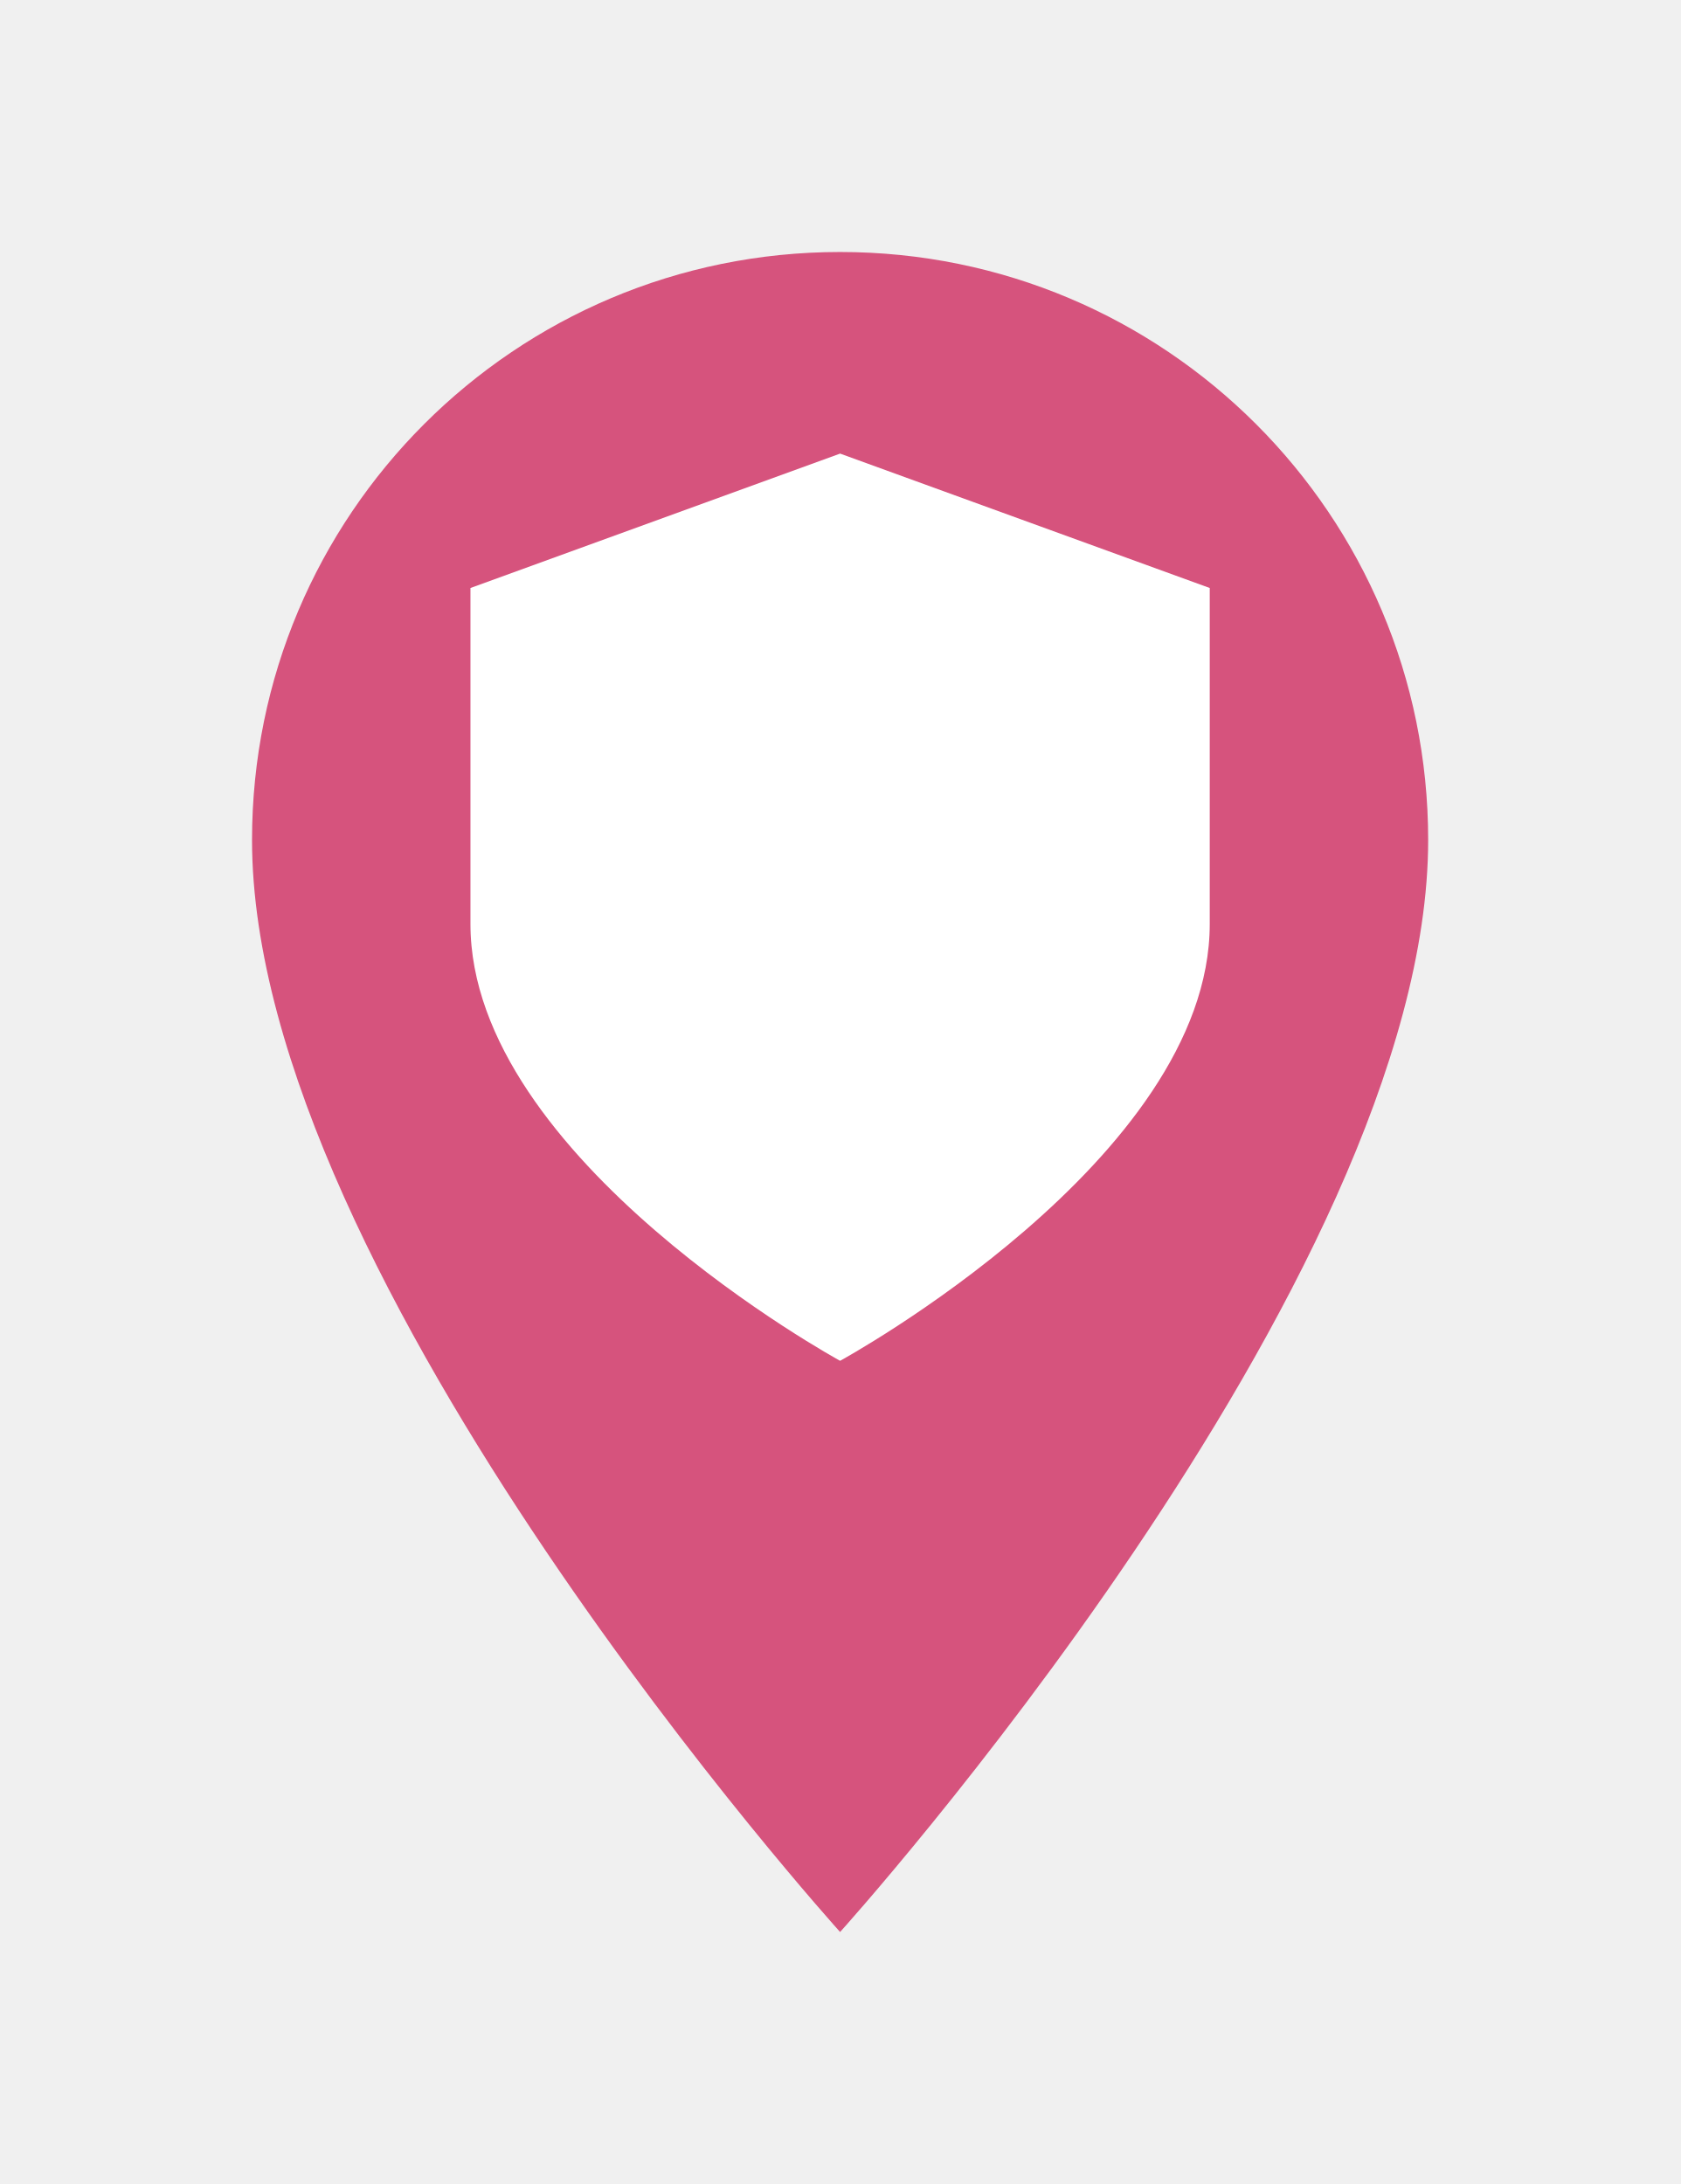
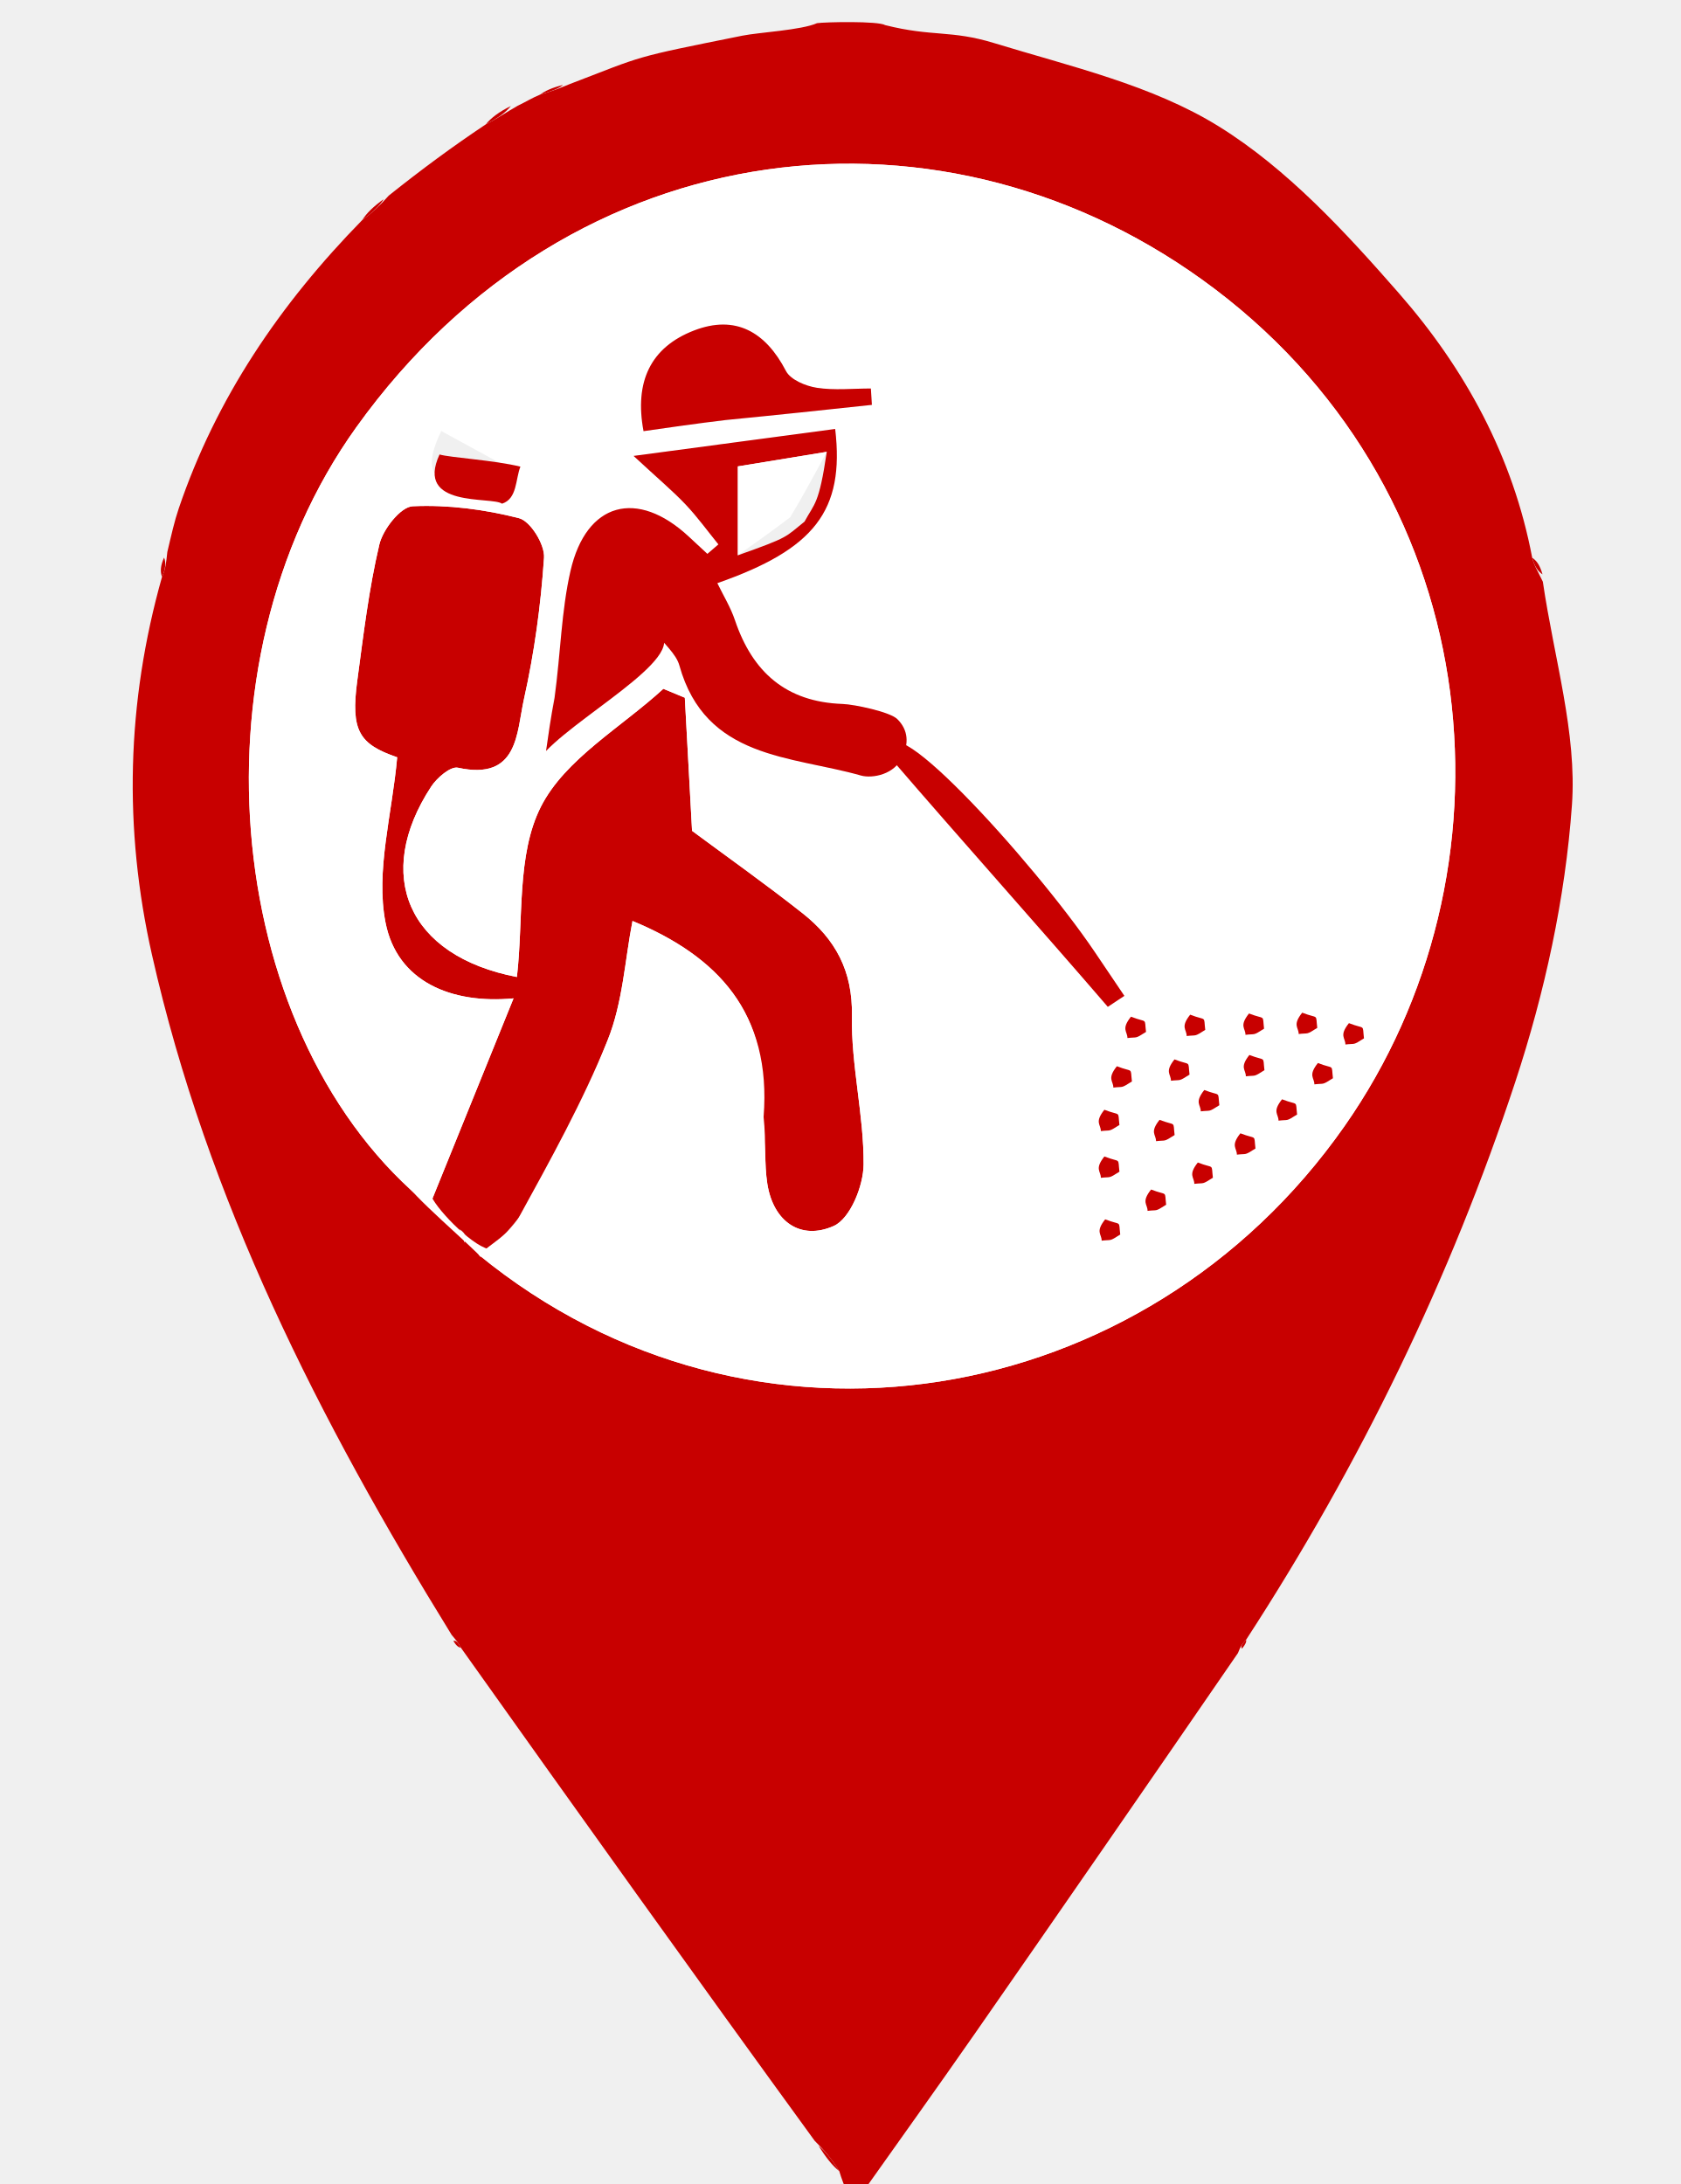
- <svg xmlns="http://www.w3.org/2000/svg" viewBox="290 25 100 130">
-   <g transform="translate(280,30) scale(5)">
-     <path d="M12 2C8.13 2 5 5.13 5 9c0 5.25 7 13 7 13s7-7.75 7-13c0-3.87-3.13-7-7-7z" fill="#D6537D" />
-   </g>
-   <path d="M340,52 L362,60 L362,80 C362,94 340,106 340,106 C340,106 318,94 318,80 L318,60 Z" fill="#ffffff" />
+ <svg xmlns="http://www.w3.org/2000/svg" version="1.1" id="Layer_1" x="0px" y="0px" width="160" viewBox="0 0 160 208" enable-background="new 0 0 160 208" height="208">
+   <path fill="#C80000" opacity="1" stroke="none" d="M 82 209 C 81.556 209 81.111 209 80.621 208.745 C 80.365 208.027 80.156 207.565 79.92 206.773 C 79.223 205.64 78.554 204.837 77.582 203.889 C 66.176 188.202 55.07 172.661 43.876 156.908 C 43.635 156.426 43.429 156.204 43.014 155.712 C 30.378 135.236 19.739 114.264 14.472 90.936 C 11.757 78.91 12.043 66.922 15.429 54.94 C 15.758 54.239 15.824 53.596 15.935 52.567 C 16.324 50.927 16.605 49.652 17.022 48.424 C 20.584 37.924 26.639 28.98 34.51 20.941 C 35.488 20.238 36.167 19.583 37.023 18.626 C 40.119 16.158 43.039 13.992 46.263 11.842 C 47.364 11.288 48.161 10.72 49.28 10.083 C 50.122 9.676 50.64 9.339 51.463 8.996 C 52.494 8.711 53.221 8.432 54.287 7.994 C 61.483 5.237 60.027 5.542 70.696 3.397 C 72.272 3.08 76.317 2.872 77.808 2.205 C 78.581 2.095 83.628 1.986 84.298 2.394 C 88.825 3.531 90.523 2.835 94.66 4.101 C 101.949 6.333 109.713 8.101 116.055 12.034 C 122.583 16.082 128.107 22.086 133.242 27.959 C 139.504 35.122 144.079 43.459 145.908 53.123 C 146.082 53.861 146.458 54.43 146.92 55.4 C 148.001 62.768 150.18 69.819 149.691 76.679 C 149.059 85.564 147.092 94.558 144.295 103.042 C 138.124 121.754 129.543 139.435 118.657 156.178 C 118.273 156.557 118.124 156.822 117.889 157.43 C 109.439 169.725 101.15 181.72 92.824 193.69 C 89.255 198.821 85.61 203.898 82 209 M 72.485 105.987 C 73.49 96.505 68.332 91.061 60.232 87.71 C 59.515 91.351 59.317 95.479 57.852 99.094 C 55.489 104.927 53.266 111.052 49.369 116.016 C 47.245 118.722 46.833 118.398 45.592 119.509 C 71.698 140.854 109.003 134.42 128.031 107.257 C 144.882 83.202 142.093 47.547 115.717 27.552 C 90.302 8.285 54.481 12.043 33.947 40.666 C 17.527 63.556 21.557 99.255 40.897 114.852 C 43.46 108.524 46.129 101.933 48.903 95.083 C 43.006 95.64 37.815 93.501 36.711 87.857 C 35.753 82.959 37.338 77.563 37.823 72.122 C 34.214 70.876 33.376 69.623 34.022 64.823 C 34.606 60.483 35.121 56.111 36.123 51.861 C 36.464 50.413 38.148 48.268 39.3 48.215 C 42.667 48.06 46.149 48.511 49.425 49.352 C 50.515 49.631 51.89 51.861 51.806 53.111 C 51.504 57.623 50.887 62.153 49.898 66.567 C 49.182 69.765 49.392 74.376 43.605 73.116 C 42.904 72.963 41.607 74.076 41.06 74.913 C 35.565 83.303 38.772 91.034 49.223 93.048 C 49.863 87.55 49.179 81.426 51.508 76.831 C 53.812 72.285 59.158 69.281 63.17 65.601 C 63.851 65.884 64.532 66.167 65.214 66.449 C 65.44 70.613 65.666 74.777 65.903 79.128 C 69.167 81.551 72.874 84.173 76.433 86.983 C 79.533 89.432 81.209 92.45 81.127 96.742 C 81.037 101.455 82.271 106.189 82.237 110.909 C 82.223 112.941 80.959 116.056 79.401 116.755 C 76.256 118.165 73.644 116.359 73.072 112.755 C 72.763 110.802 72.971 108.766 72.485 105.987 M 43.778 117.08 C 43.934 117.501 44.09 117.923 44.246 118.345 C 44.354 117.939 44.462 117.533 43.778 117.08 Z" />
+   <path fill="#FFFFFF" opacity="1" stroke="none" d="M 72.715 106.377 C 72.971 108.766 72.763 110.802 73.072 112.755 C 73.644 116.359 76.256 118.165 79.401 116.755 C 80.959 116.056 82.223 112.941 82.237 110.909 C 82.271 106.189 81.037 101.455 81.127 96.742 C 81.209 92.45 79.533 89.432 76.433 86.983 C 72.874 84.173 69.167 81.551 65.903 79.128 C 65.666 74.777 65.44 70.613 65.214 66.449 C 64.532 66.167 63.851 65.884 63.17 65.601 C 59.158 69.281 53.812 72.285 51.508 76.831 C 49.179 81.426 49.863 87.55 49.223 93.048 C 38.772 91.034 35.565 83.303 41.06 74.913 C 41.607 74.076 42.904 72.963 43.605 73.116 C 49.392 74.376 49.182 69.765 49.898 66.567 C 50.887 62.153 51.504 57.623 51.806 53.111 C 51.89 51.861 50.515 49.631 49.425 49.352 C 46.149 48.511 42.667 48.06 39.3 48.215 C 38.148 48.268 36.464 50.413 36.123 51.861 C 35.121 56.111 34.606 60.483 34.022 64.823 C 33.376 69.623 34.214 70.876 37.823 72.122 C 37.338 77.563 35.753 82.959 36.711 87.857 C 37.815 93.501 43.006 95.64 48.903 95.083 C 46.129 101.933 43.46 108.524 40.897 114.852 C 21.557 99.255 17.527 63.556 33.947 40.666 C 54.481 12.043 90.302 8.285 115.717 27.552 C 142.093 47.547 144.882 83.202 128.031 107.257 C 109.003 134.42 71.698 140.854 45.592 119.509 C 46.833 118.398 48.573 117.466 49.369 116.016 C 52.405 110.483 55.489 104.927 57.852 99.094 C 59.317 95.479 59.515 91.351 60.232 87.71 C 68.332 91.061 73.49 96.505 72.715 106.377 M 52.66 66.851 C 52.44 68.407 52.22 69.964 51.999 71.52 C 55.786 67.596 62.724 63.13 62.055 59.785 C 63.229 61.339 64.38 62.243 64.697 63.38 C 67.19 72.311 75.332 71.964 81.994 73.861 C 83.054 74.163 84.624 72.669 85.959 72.005 C 85.129 70.67 84.491 69.14 83.401 68.07 C 82.688 67.37 81.329 67.083 80.244 67.045 C 74.848 66.857 71.652 64.006 69.983 59.057 C 69.571 57.835 68.877 56.707 68.305 55.54 C 77.538 52.31 80.445 48.658 79.531 40.854 C 73.691 41.635 67.859 42.415 60.333 43.421 C 62.706 45.62 64.074 46.765 65.292 48.051 C 66.416 49.238 67.379 50.576 68.412 51.847 C 68.062 52.148 67.712 52.449 67.362 52.75 C 66.77 52.199 66.177 51.648 65.584 51.098 C 60.67 46.539 55.829 47.819 54.328 54.371 C 53.457 58.169 53.394 62.152 52.66 66.851 M 69.572 40 C 74.057 39.52 78.542 39.04 83.027 38.559 C 82.995 38.039 82.963 37.52 82.932 37 C 81.209 37 79.456 37.192 77.774 36.93 C 76.715 36.764 75.279 36.168 74.845 35.333 C 72.903 31.595 70.033 29.955 66.093 31.475 C 61.949 33.074 60.4 36.355 61.282 41.062 C 63.927 40.681 66.291 40.341 69.572 40 M 104.044 90.372 C 98.404 82.002 89.538 73.342 86.574 73.894 C 92.993 81.356 99.244 88.622 105.494 95.889 C 106.019 95.54 106.545 95.192 107.07 94.844 C 106.2 93.55 105.331 92.257 104.044 90.372 M 45.714 46.945 C 46.807 46.25 47.9 45.555 48.993 44.86 C 46.676 43.594 44.36 42.328 42.02 41.049 C 39.394 46.515 43.142 45.673 45.714 46.945 Z" />
+   <path fill="#C80000" opacity="1" stroke="none" d=" M15.429,54.94 C15.231,54.415 15.296,53.832 15.625,53.102 C15.824,53.596 15.758,54.239 15.429,54.94 z" />
+   <path fill="#C80000" opacity="1" stroke="none" d=" M145.908,53.123 C146.387,53.435 146.665,53.918 146.888,54.699 C146.458,54.43 146.082,53.861 145.908,53.123 z" />
+   <path fill="#C80000" opacity="1" stroke="none" d=" M34.51,20.941 C34.889,20.324 35.567,19.659 36.545,18.961 C36.167,19.583 35.488,20.238 34.51,20.941 z" />
+   <path fill="#C80000" opacity="1" stroke="none" d=" M46.263,11.842 C46.75,11.233 47.541,10.64 48.645,10.099 C48.161,10.72 47.364,11.288 46.263,11.842 z" />
+   <path fill="#C80000" opacity="1" stroke="none" d=" M79.92,206.773 C79.299,206.294 78.652,205.485 77.944,204.355 C78.554,204.837 79.223,205.64 79.92,206.773 z" />
+   <path fill="#C80000" opacity="1" stroke="none" d=" M51.463,8.996 C51.868,8.675 52.577,8.348 53.617,8.087 C53.221,8.432 52.494,8.711 51.463,8.996 z" />
+   <path fill="#FFFFFF" opacity="1" stroke="none" d="M 38.742 112.636 C 38.702 112.43 40.883 113.493 41.093 113.964 C 41.7 115.324 45.285 119.012 46.868 119.01 C 47.286 119.01 45.978 119.593 45.743 119.697 C 45.587 119.275 38.453 113.203 38.742 112.636 Z" />
+   <path fill="#C80000" opacity="1" stroke="none" d=" M43.876,156.908 C43.7,156.924 43.435,156.729 43.171,156.282 C43.429,156.204 43.635,156.426 43.876,156.908 z" />
+   <path fill="#C80000" opacity="1" stroke="none" d=" M118.657,156.178 C118.72,156.324 118.609,156.619 118.267,157.018 C118.124,156.822 118.273,156.557 118.657,156.178 z" />
+   <path fill="#C80000" opacity="1" stroke="none" d="M 52.814 66.451 C 53.394 62.152 53.457 58.169 54.328 54.371 C 55.829 47.819 60.67 46.539 65.584 51.098 C 66.177 51.648 66.77 52.199 67.362 52.75 C 67.712 52.449 68.062 52.148 68.412 51.847 C 67.379 50.576 66.416 49.238 65.292 48.051 C 64.074 46.765 62.706 45.62 60.333 43.421 C 67.859 42.415 73.691 41.635 79.531 40.854 C 80.445 48.658 77.538 52.31 68.309 55.538 C 68.877 56.707 69.571 57.835 69.983 59.057 C 71.652 64.006 74.848 66.857 80.244 67.045 C 81.329 67.083 84.734 67.785 85.447 68.485 C 86.537 69.555 86.511 70.864 85.959 72.005 C 85.26 73.775 83.054 74.163 81.994 73.861 C 75.332 71.964 67.19 72.311 64.697 63.38 C 64.38 62.243 63.229 61.339 62.055 59.785 C 66.871 61.748 55.786 67.596 51.999 71.52 C 52.22 69.964 52.44 68.407 52.814 66.451 M 76.613 49.678 C 77.574 47.895 77.989 48.077 78.731 43.032 C 74.978 43.647 72.54 44.046 70.264 44.419 C 70.264 47.061 70.264 49.44 70.264 52.885 C 75.236 51.121 74.722 51.186 76.613 49.678 Z" />
+   <path fill="#C80000" opacity="1" stroke="none" d=" M69.113,40 C66.291,40.341 63.927,40.681 61.282,41.062 C60.4,36.355 61.949,33.074 66.093,31.475 C70.033,29.955 72.903,31.595 74.845,35.333 C75.279,36.168 76.715,36.764 77.774,36.93 C79.456,37.192 81.209,37 82.932,37 C82.963,37.52 82.995,38.039 83.027,38.559 C78.542,39.04 74.057,39.52 69.113,40 z" />
+   <path fill="#C80000" opacity="1" stroke="none" d="M 104.253 90.668 C 105.331 92.257 106.2 93.55 107.07 94.844 C 106.545 95.192 106.019 95.54 105.494 95.889 C 99.244 88.622 91.334 79.78 84.915 72.318 C 83.206 65.351 98.404 82.002 104.253 90.668 Z" />
+   <path fill="#C80000" opacity="1" stroke="none" d="M 47.805 47.971 C 46.834 47.256 39.483 48.424 41.855 43.286 C 42.885 43.583 47.093 43.831 49.556 44.442 C 49.081 45.646 49.262 47.506 47.805 47.971 Z" />
+   <path fill="#FFFFFF" opacity="1" stroke="none" d=" M75.246,49.265 C73.63,50.495 72.289,51.448 70.264,52.885 C70.264,49.44 70.264,47.061 70.264,44.419 C72.54,44.046 74.978,43.647 78.731,43.032 C77.443,45.421 76.482,47.204 75.246,49.265 z" />
+   <path fill="#C80000" opacity="1" stroke="none" d="M 117.785 109.966 C 117.786 109.321 117.16 109.143 118.12 107.934 C 119.731 108.561 119.386 107.963 119.554 109.383 C 118.461 110.078 118.782 109.847 117.785 109.966 Z" style="stroke-width: 1px;" />
+   <path fill="#C80000" opacity="1" stroke="none" d="M 121.75 106.727 C 121.751 106.082 121.125 105.904 122.085 104.695 C 123.696 105.322 123.351 104.724 123.519 106.144 C 122.426 106.839 122.747 106.608 121.75 106.727 Z" style="stroke-width: 1px;" />
+   <path fill="#C80000" opacity="1" stroke="none" d="M 110.086 108.682 C 110.087 108.037 109.461 107.859 110.421 106.65 C 112.032 107.277 111.687 106.679 111.855 108.099 C 110.762 108.794 111.083 108.563 110.086 108.682 Z" style="stroke-width: 1px;" />
+   <path fill="#C80000" opacity="1" stroke="none" d="M 123.67 98.477 C 123.671 97.832 123.045 97.654 124.005 96.445 C 125.616 97.072 125.271 96.474 125.439 97.894 C 124.346 98.589 124.667 98.358 123.67 98.477 Z" style="stroke-width: 1px;" />
+   <path fill="#C80000" opacity="1" stroke="none" d="M 109.28 115.32 C 109.281 114.675 108.655 114.497 109.615 113.288 C 111.226 113.915 110.881 113.317 111.049 114.737 C 109.956 115.432 110.277 115.201 109.28 115.32 Z" style="stroke-width: 1px;" />
+   <path fill="#C80000" opacity="1" stroke="none" d="M 118.64 102.506 C 118.641 101.861 118.015 101.683 118.975 100.474 C 120.586 101.101 120.241 100.503 120.409 101.923 C 119.316 102.618 119.637 102.387 118.64 102.506 Z" style="stroke-width: 1px;" />
+   <path fill="#C80000" opacity="1" stroke="none" d="M 118.604 98.554 C 118.605 97.909 117.979 97.731 118.939 96.522 C 120.55 97.149 120.205 96.551 120.373 97.971 C 119.28 98.666 119.601 98.435 118.604 98.554 Z" style="stroke-width: 1px;" />
+   <path fill="#C80000" opacity="1" stroke="none" d="M 106.021 103.579 C 106.022 102.934 105.396 102.756 106.356 101.547 C 107.967 102.174 107.622 101.576 107.79 102.996 C 106.697 103.691 107.018 103.46 106.021 103.579 Z" style="stroke-width: 1px;" />
+   <path fill="#C80000" opacity="1" stroke="none" d="M 113.003 98.668 C 113.004 98.023 112.378 97.845 113.338 96.636 C 114.949 97.263 114.604 96.665 114.772 98.085 C 113.679 98.78 114 98.549 113.003 98.668 Z" style="stroke-width: 1px;" />
+   <path fill="#C80000" opacity="1" stroke="none" d="M 111.507 102.927 C 111.508 102.282 110.882 102.104 111.842 100.895 C 113.453 101.522 113.108 100.924 113.276 102.344 C 112.183 103.039 112.504 102.808 111.507 102.927 Z" style="stroke-width: 1px;" />
+   <path fill="#C80000" opacity="1" stroke="none" d="M 107.363 98.861 C 107.364 98.216 106.738 98.038 107.698 96.829 C 109.309 97.456 108.964 96.858 109.132 98.278 C 108.039 98.973 108.36 98.742 107.363 98.861 Z" style="stroke-width: 1px;" />
+   <path fill="#C80000" opacity="1" stroke="none" d="M 114.346 105.843 C 114.347 105.198 113.721 105.02 114.681 103.811 C 116.292 104.438 115.947 103.84 116.115 105.26 C 115.022 105.955 115.343 105.724 114.346 105.843 Z" style="stroke-width: 1px;" />
+   <path fill="#C80000" opacity="1" stroke="none" d="M 113.731 112.748 C 113.732 112.103 113.106 111.925 114.066 110.716 C 115.677 111.343 115.332 110.745 115.5 112.165 C 114.407 112.86 114.728 112.629 113.731 112.748 Z" style="stroke-width: 1px;" />
+   <path fill="#C80000" opacity="1" stroke="none" d="M 104.908 118.159 C 104.909 117.514 104.283 117.336 105.243 116.127 C 106.854 116.754 106.509 116.156 106.677 117.576 C 105.584 118.271 105.905 118.04 104.908 118.159 Z" style="stroke-width: 1px;" />
+   <path fill="#C80000" opacity="1" stroke="none" d="M 125.164 103.272 C 125.165 102.627 124.539 102.449 125.499 101.24 C 127.11 101.867 126.765 101.269 126.933 102.689 C 125.84 103.384 126.161 103.153 125.164 103.272 Z" style="stroke-width: 1px;" />
+   <path fill="#C80000" opacity="1" stroke="none" d="M 104.832 112.173 C 104.833 111.528 104.207 111.35 105.167 110.141 C 106.778 110.768 106.433 110.17 106.601 111.59 C 105.508 112.285 105.829 112.054 104.832 112.173 Z" style="stroke-width: 1px;" />
+   <path fill="#C80000" opacity="1" stroke="none" d="M 104.831 107.723 C 104.832 107.078 104.206 106.9 105.166 105.691 C 106.777 106.318 106.432 105.72 106.6 107.14 C 105.507 107.835 105.828 107.604 104.831 107.723 Z" style="stroke-width: 1px;" />
+   <path fill="#C80000" opacity="1" stroke="none" d="M 128.119 99.475 C 128.12 98.83 127.494 98.652 128.454 97.443 C 130.065 98.07 129.72 97.472 129.888 98.892 C 128.795 99.587 129.116 99.356 128.119 99.475 Z" style="stroke-width: 1px;" />
</svg>
